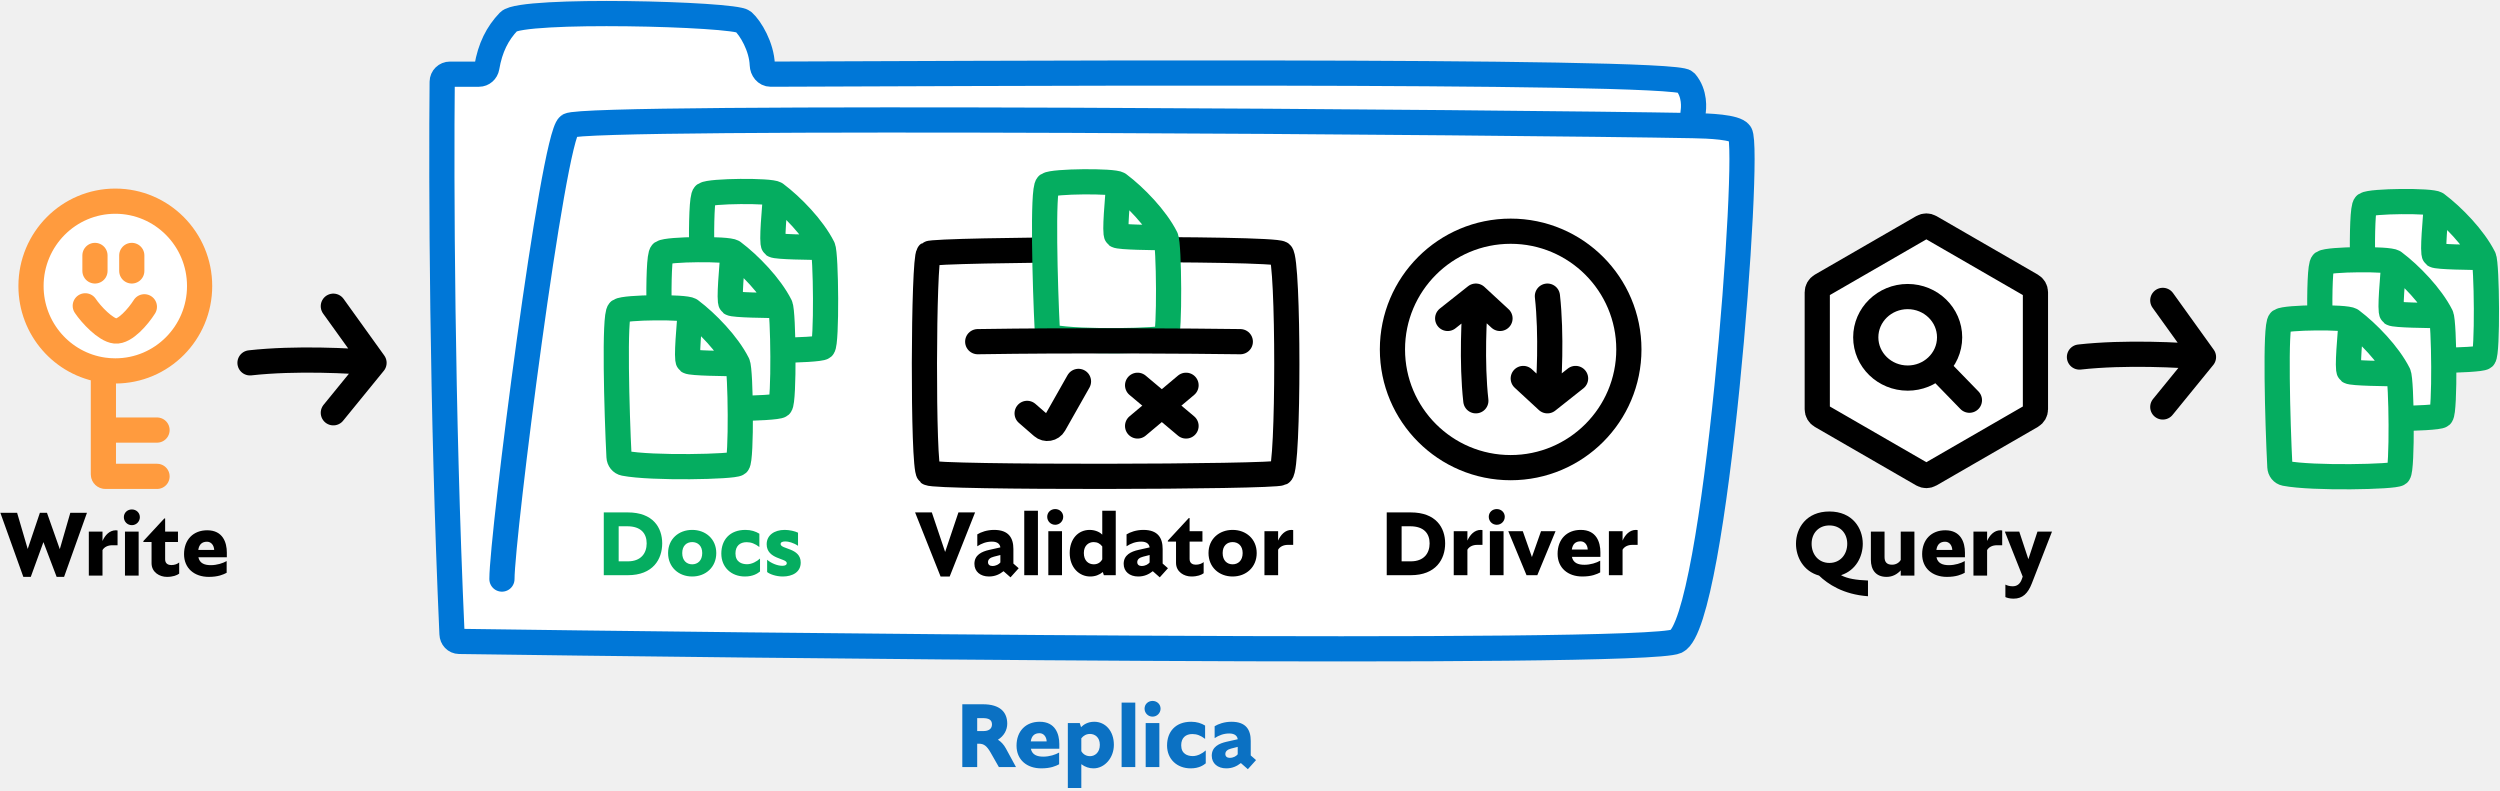
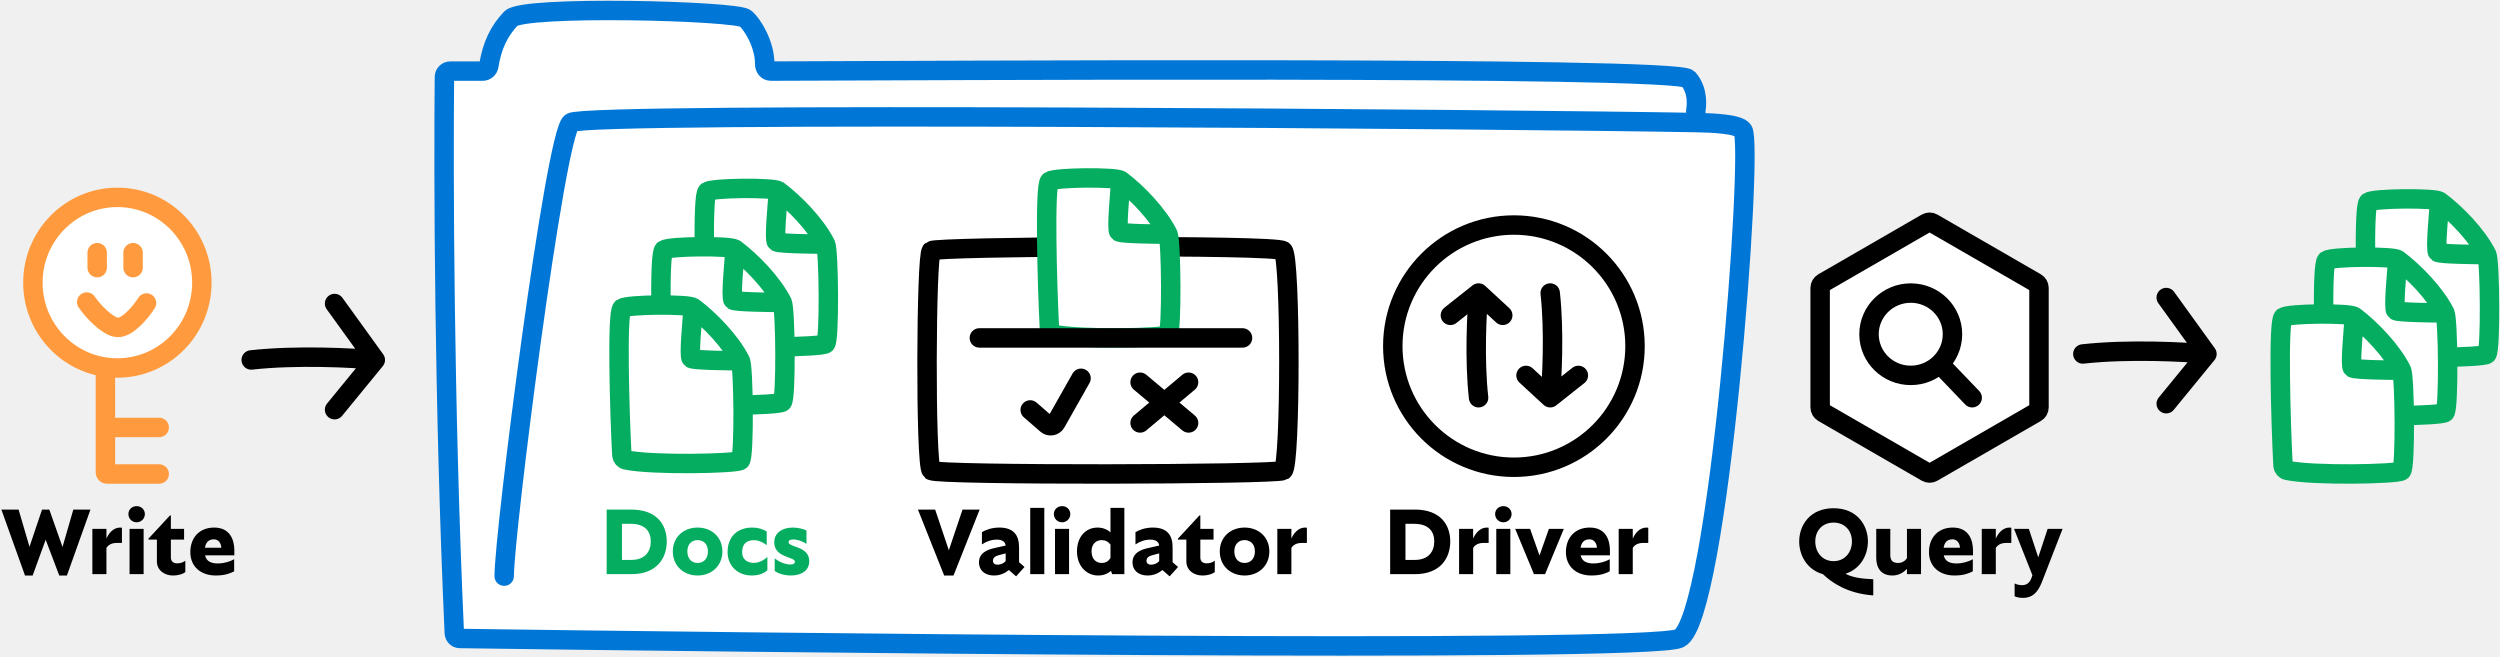
- <svg xmlns="http://www.w3.org/2000/svg" width="1290" height="408" viewBox="0 0 1290 408" fill="none">
-   <path d="M129 187.231C152.502 184.605 181.459 186.137 193 187.231M193 187.231L172 158M193 187.231L172 213" stroke="black" stroke-width="13" stroke-linecap="round" stroke-linejoin="round" />
-   <path d="M1073 184.231C1096.5 181.605 1125.46 183.137 1137 184.231M1137 184.231L1116 155M1137 184.231L1116 210" stroke="black" stroke-width="13" stroke-linecap="round" stroke-linejoin="round" />
-   <path d="M228.171 42.198C227.661 91.687 228.008 211.023 233.231 327.156C233.326 329.27 234.826 330.937 236.941 330.967C362.684 332.753 848.449 338.652 865 330.917C885.335 321.413 903.446 76.972 897.848 68.803C895.576 65.488 881.848 64.981 873.537 64.823V58.949C873.537 58.658 873.569 58.37 873.617 58.083C873.935 56.171 874.86 48.253 869.664 42.259C863.86 35.563 467.867 38.14 397.659 38.27C395.151 38.275 393.432 35.972 393.339 33.466C392.993 24.134 387.333 14.533 383.5 11.125C379 7.125 269 4.303 262.5 11.125C256.652 17.264 252.933 24.579 251.197 34.76C250.856 36.757 249.165 38.275 247.139 38.275H232.167C229.977 38.275 228.194 40.008 228.171 42.198Z" fill="white" />
-   <path d="M259 298.803C259 276.803 285.202 71.021 293.5 64.823C301.08 59.163 785.977 63.162 873.537 64.823M873.537 64.823C881.848 64.981 895.576 65.488 897.848 68.803C903.446 76.972 885.335 321.413 865 330.917C848.449 338.652 362.684 332.753 236.941 330.967C234.826 330.937 233.326 329.27 233.231 327.156C228.008 211.023 227.661 91.687 228.171 42.198C228.194 40.008 229.977 38.275 232.167 38.275H247.139C249.165 38.275 250.856 36.757 251.197 34.76C252.933 24.579 256.652 17.264 262.5 11.125C269 4.303 379 7.125 383.5 11.125C387.333 14.533 392.993 24.134 393.339 33.466C393.432 35.972 395.151 38.275 397.659 38.27C467.867 38.14 863.86 35.563 869.664 42.259C874.86 48.253 873.935 56.171 873.617 58.083C873.569 58.37 873.537 58.658 873.537 58.949V64.823Z" stroke="#0077D7" stroke-width="13" stroke-linecap="round" stroke-linejoin="round" />
-   <path d="M363.417 175.733C362.224 152.57 360.873 102.385 363.56 100.456C366.355 98.45 397.798 98.212 400.258 100.059C408.682 106.385 419.504 117.519 424.59 127.636C426.262 130.963 426.667 177.367 424.59 179.191C422.653 180.892 380.178 181.799 366.147 179.056C364.553 178.745 363.5 177.355 363.417 175.733Z" fill="white" />
-   <path d="M400.258 100.059C397.798 98.212 366.355 98.45 363.56 100.456C360.873 102.385 362.224 152.57 363.417 175.733C363.5 177.355 364.553 178.745 366.147 179.056C380.178 181.799 422.653 180.892 424.59 179.191C426.667 177.367 426.262 130.963 424.59 127.636M400.258 100.059C408.682 106.385 419.504 117.519 424.59 127.636M400.258 100.059C399.723 107.194 397.972 125.494 399.255 126.446C400.539 127.398 418.348 127.636 424.59 127.636" stroke="#05AD60" stroke-width="13" stroke-linecap="round" stroke-linejoin="round" />
-   <path d="M341.417 205.733C340.224 182.57 338.873 132.385 341.56 130.456C344.355 128.45 375.798 128.211 378.258 130.059C386.682 136.385 397.504 147.519 402.59 157.636C404.262 160.963 404.667 207.367 402.59 209.191C400.653 210.892 358.178 211.799 344.147 209.056C342.553 208.745 341.5 207.355 341.417 205.733Z" fill="white" />
-   <path d="M378.258 130.059C375.798 128.211 344.355 128.45 341.56 130.456C338.873 132.385 340.224 182.57 341.417 205.733C341.5 207.355 342.553 208.745 344.147 209.056C358.178 211.799 400.653 210.892 402.59 209.191C404.667 207.367 404.262 160.963 402.59 157.636M378.258 130.059C386.682 136.385 397.504 147.519 402.59 157.636M378.258 130.059C377.723 137.194 375.972 155.494 377.255 156.446C378.539 157.398 396.348 157.636 402.59 157.636" stroke="#05AD60" stroke-width="13" stroke-linecap="round" stroke-linejoin="round" />
-   <path d="M319.417 235.733C318.224 212.57 316.873 162.385 319.56 160.456C322.355 158.45 353.798 158.211 356.258 160.059C364.682 166.385 375.504 177.519 380.59 187.636C382.262 190.963 382.667 237.367 380.59 239.191C378.653 240.892 336.178 241.799 322.147 239.056C320.553 238.745 319.5 237.355 319.417 235.733Z" fill="white" />
-   <path d="M356.258 160.059C353.798 158.211 322.355 158.45 319.56 160.456C316.873 162.385 318.224 212.57 319.417 235.733C319.5 237.355 320.553 238.745 322.147 239.056C336.178 241.799 378.653 240.892 380.59 239.191C382.667 237.367 382.262 190.963 380.59 187.636M356.258 160.059C364.682 166.385 375.504 177.519 380.59 187.636M356.258 160.059C355.723 167.194 353.972 185.494 355.255 186.446C356.539 187.398 374.348 187.636 380.59 187.636" stroke="#05AD60" stroke-width="13" stroke-linecap="round" stroke-linejoin="round" />
-   <path d="M1220.42 180.931C1219.22 157.767 1217.87 107.582 1220.56 105.653C1223.36 103.647 1254.8 103.409 1257.26 105.257C1265.68 111.582 1276.5 122.716 1281.59 132.834C1283.26 136.16 1283.67 182.564 1281.59 184.389C1279.65 186.089 1237.18 186.997 1223.15 184.254C1221.55 183.942 1220.5 182.552 1220.42 180.931Z" fill="white" />
-   <path d="M1257.26 105.257C1254.8 103.409 1223.36 103.647 1220.56 105.653C1217.87 107.582 1219.22 157.767 1220.42 180.931C1220.5 182.552 1221.55 183.942 1223.15 184.254C1237.18 186.997 1279.65 186.089 1281.59 184.389C1283.67 182.564 1283.26 136.16 1281.59 132.834M1257.26 105.257C1265.68 111.582 1276.5 122.716 1281.59 132.834M1257.26 105.257C1256.72 112.391 1254.97 130.691 1256.26 131.643C1257.54 132.596 1275.35 132.834 1281.59 132.834" stroke="#05AD60" stroke-width="13" stroke-linecap="round" stroke-linejoin="round" />
-   <path d="M1198.42 210.931C1197.22 187.767 1195.87 137.582 1198.56 135.653C1201.36 133.647 1232.8 133.409 1235.26 135.257C1243.68 141.582 1254.5 152.716 1259.59 162.834C1261.26 166.16 1261.67 212.564 1259.59 214.389C1257.65 216.089 1215.18 216.997 1201.15 214.254C1199.55 213.942 1198.5 212.552 1198.42 210.931Z" fill="white" />
-   <path d="M1235.26 135.257C1232.8 133.409 1201.36 133.647 1198.56 135.653C1195.87 137.582 1197.22 187.767 1198.42 210.931C1198.5 212.552 1199.55 213.942 1201.15 214.254C1215.18 216.997 1257.65 216.089 1259.59 214.389C1261.67 212.564 1261.26 166.16 1259.59 162.834M1235.26 135.257C1243.68 141.582 1254.5 152.716 1259.59 162.834M1235.26 135.257C1234.72 142.391 1232.97 160.691 1234.26 161.643C1235.54 162.596 1253.35 162.834 1259.59 162.834" stroke="#05AD60" stroke-width="13" stroke-linecap="round" stroke-linejoin="round" />
-   <path d="M1176.42 240.931C1175.22 217.767 1173.87 167.582 1176.56 165.653C1179.36 163.647 1210.8 163.409 1213.26 165.257C1221.68 171.582 1232.5 182.716 1237.59 192.834C1239.26 196.16 1239.67 242.564 1237.59 244.389C1235.65 246.089 1193.18 246.997 1179.15 244.254C1177.55 243.942 1176.5 242.552 1176.42 240.931Z" fill="white" />
-   <path d="M1213.26 165.257C1210.8 163.409 1179.36 163.647 1176.56 165.653C1173.87 167.582 1175.22 217.767 1176.42 240.931C1176.5 242.552 1177.55 243.942 1179.15 244.254C1193.18 246.997 1235.65 246.089 1237.59 244.389C1239.67 242.564 1239.26 196.16 1237.59 192.834M1213.26 165.257C1221.68 171.582 1232.5 182.716 1237.59 192.834M1213.26 165.257C1212.72 172.391 1210.97 190.691 1212.26 191.643C1213.54 192.596 1231.35 192.834 1237.59 192.834" stroke="#05AD60" stroke-width="13" stroke-linecap="round" stroke-linejoin="round" />
-   <path d="M103 147.597C103 171.784 83.524 191.391 59.5 191.391C57.412 191.391 55.358 191.243 53.349 190.957C32.237 187.948 16 169.682 16 147.597C16 123.41 35.476 103.803 59.5 103.803C83.524 103.803 103 123.41 103 147.597Z" fill="white" />
-   <path d="M53.349 190.957C55.358 191.243 57.412 191.391 59.5 191.391C83.524 191.391 103 171.784 103 147.597C103 123.41 83.524 103.803 59.5 103.803C35.476 103.803 16 123.41 16 147.597C16 169.682 32.237 187.948 53.349 190.957ZM53.349 190.957V221.915M81.03 245.803H54.349C53.796 245.803 53.349 245.355 53.349 244.803V221.915M53.349 221.915H81.03" stroke="#FF9B3E" stroke-width="13" stroke-linecap="round" />
-   <path d="M49 131.803V139.803" stroke="#FF9B3E" stroke-width="13" stroke-linecap="round" stroke-linejoin="round" />
-   <path d="M68 131.803V139.803" stroke="#FF9B3E" stroke-width="13" stroke-linecap="round" stroke-linejoin="round" />
-   <path d="M44 157.803C47 162.303 54.5 170.303 59.5 170.803C64.5 171.303 71.333 163.303 74.5 158.303" stroke="#FF9B3E" stroke-width="13" stroke-linecap="round" stroke-linejoin="round" />
-   <path d="M761.538 206.803C759.323 186.973 760.615 162.54 761.538 152.803M761.538 152.803L747 164.311M761.538 152.803L774 164.311" stroke="black" stroke-width="13" stroke-linecap="round" stroke-linejoin="round" />
-   <path d="M798.462 152.803C800.677 172.632 799.385 197.065 798.462 206.803M798.462 206.803L813 195.294M798.462 206.803L786 195.294" stroke="black" stroke-width="13" stroke-linecap="round" stroke-linejoin="round" />
-   <circle cx="779.5" cy="180.303" r="61" stroke="black" stroke-width="13" />
-   <path d="M661.01 130.863C657.024 127.598 482.035 128.687 479.245 130.863C476.454 133.039 476.056 241.493 479.245 244.032C482.434 246.571 657.024 246.208 661.01 244.032C664.997 241.855 664.997 134.127 661.01 130.863Z" stroke="black" stroke-width="13" stroke-linecap="round" stroke-linejoin="round" />
-   <path d="M540.417 170.733C539.224 147.57 537.873 97.385 540.56 95.456C543.355 93.45 574.798 93.212 577.258 95.059C585.682 101.385 596.504 112.519 601.59 122.636C603.262 125.963 603.667 172.367 601.59 174.191C599.653 175.892 557.178 176.799 543.147 174.056C541.553 173.745 540.5 172.355 540.417 170.733Z" fill="white" />
-   <path d="M577.258 95.059C574.798 93.212 543.355 93.45 540.56 95.456C537.873 97.385 539.224 147.57 540.417 170.733C540.5 172.355 541.553 173.745 543.147 174.056C557.178 176.799 599.653 175.892 601.59 174.191C603.667 172.367 603.262 125.963 601.59 122.636M577.258 95.059C585.682 101.385 596.504 112.519 601.59 122.636M577.258 95.059C576.723 102.194 574.972 120.494 576.255 121.446C577.539 122.398 595.348 122.636 601.59 122.636" stroke="#05AD60" stroke-width="13" stroke-linecap="round" stroke-linejoin="round" />
-   <path d="M504.5 176.303C554.5 175.503 615.667 175.969 640 176.303" stroke="black" stroke-width="13" stroke-linecap="round" stroke-linejoin="round" />
-   <path d="M587 198.803L612 219.803" stroke="black" stroke-width="13" stroke-linecap="round" stroke-linejoin="round" />
-   <path d="M612 198.803L587 219.803" stroke="black" stroke-width="13" stroke-linecap="round" stroke-linejoin="round" />
-   <path d="M530 213.303L537.806 220.09C539.715 221.75 542.665 221.244 543.912 219.042L556.5 196.803" stroke="black" stroke-width="13" stroke-linecap="round" stroke-linejoin="round" />
-   <path d="M323.648 271.555C330.752 271.555 333.68 275.299 333.68 280.387C333.68 285.523 330.704 289.651 323.984 289.651H319.232V271.555H323.648ZM311.552 296.803H323.936C336.992 296.803 341.696 288.499 341.696 280.387C341.696 272.275 336.992 264.403 323.936 264.403H311.552V296.803ZM357.166 297.475C364.126 297.475 369.598 292.675 369.598 285.379C369.598 278.131 364.126 273.427 357.166 273.427C350.206 273.427 344.734 278.131 344.734 285.379C344.734 292.675 350.206 297.475 357.166 297.475ZM352.03 285.379C352.03 281.587 354.334 279.715 357.166 279.715C359.998 279.715 362.35 281.587 362.35 285.379C362.35 289.267 359.998 291.187 357.166 291.187C354.334 291.187 352.03 289.267 352.03 285.379ZM384.394 297.475C388.618 297.475 390.922 295.891 392.17 294.883V288.211C390.49 289.747 387.946 291.139 385.498 291.139C382.714 291.139 379.498 289.987 379.498 285.571C379.498 281.731 381.802 279.763 385.258 279.763C387.562 279.763 389.578 280.531 391.834 282.259V275.395C389.866 274.195 387.562 273.427 384.634 273.427C376.57 273.427 372.202 278.563 372.202 285.667C372.202 292.723 377.338 297.475 384.394 297.475ZM403.907 297.475C408.851 297.475 413.171 295.267 413.171 290.275C413.171 282.595 402.803 283.507 402.803 280.723C402.803 279.859 403.571 279.379 405.299 279.379C406.787 279.379 409.475 280.051 411.779 281.635V274.867C410.243 274.099 407.363 273.427 404.915 273.427C399.491 273.427 395.603 276.211 395.603 280.819C395.603 288.643 405.971 287.971 405.971 290.563C405.971 291.523 405.107 291.955 403.667 291.955C401.027 291.955 397.763 290.515 395.843 288.835V295.171C397.091 296.227 400.403 297.475 403.907 297.475Z" fill="#05AD60" />
-   <path d="M503.144 264.403H494.552L487.688 284.803L480.824 264.403H472.184L485.336 297.475H490.04L503.144 264.403ZM521.422 297.907L525.646 293.203L522.91 290.803V283.315C522.91 277.555 520.462 273.427 512.974 273.427C509.278 273.427 506.158 274.579 504.286 275.731V281.875C506.446 280.435 508.942 279.475 511.822 279.475C514.75 279.475 515.998 280.819 516.19 282.451L510.43 283.747C506.59 284.611 502.798 286.339 502.798 290.947C502.798 294.931 505.87 297.475 510.286 297.475C513.406 297.475 515.758 296.371 517.822 294.739L521.422 297.907ZM509.806 290.083C509.806 288.643 510.91 287.731 512.83 287.251L516.19 286.387V290.227C515.422 291.187 513.934 292.051 512.062 292.051C510.766 292.051 509.806 291.379 509.806 290.083ZM528.516 263.539V296.803H535.572V263.539H528.516ZM540.938 274.099V296.803H547.994V274.099H540.938ZM544.49 262.675C542.138 262.675 540.362 264.403 540.362 266.659C540.362 268.915 542.138 270.787 544.49 270.787C546.794 270.787 548.618 268.915 548.618 266.659C548.618 264.403 546.794 262.675 544.49 262.675ZM575.728 263.539H568.768V275.875C567.904 274.915 565.504 273.427 562.288 273.427C556.336 273.427 551.968 278.083 551.968 285.331C551.968 292.963 556.96 297.475 562.528 297.475C565.12 297.475 567.232 296.659 569.056 295.171L569.584 296.803H575.728V263.539ZM564.4 291.187C561.616 291.187 559.264 289.315 559.264 285.331C559.264 281.395 561.856 279.715 564.304 279.715C566.176 279.715 567.664 280.483 568.768 281.971V288.595C567.904 290.227 566.368 291.187 564.4 291.187ZM598.438 297.907L602.662 293.203L599.926 290.803V283.315C599.926 277.555 597.478 273.427 589.99 273.427C586.294 273.427 583.174 274.579 581.302 275.731V281.875C583.462 280.435 585.958 279.475 588.838 279.475C591.766 279.475 593.014 280.819 593.206 282.451L587.446 283.747C583.606 284.611 579.814 286.339 579.814 290.947C579.814 294.931 582.886 297.475 587.302 297.475C590.422 297.475 592.774 296.371 594.838 294.739L598.438 297.907ZM586.822 290.083C586.822 288.643 587.926 287.731 589.846 287.251L593.206 286.387V290.227C592.438 291.187 590.95 292.051 589.078 292.051C587.782 292.051 586.822 291.379 586.822 290.083ZM614.748 297.475C617.868 297.475 619.932 296.659 621.084 295.795V290.035C620.172 290.803 618.78 291.379 617.004 291.379C615.564 291.379 613.836 290.755 613.836 288.451V279.475H620.46V274.099H613.836V267.331H613.404L602.604 278.995V279.475H606.828V290.419C606.828 295.123 611.004 297.475 614.748 297.475ZM636.025 297.475C642.985 297.475 648.457 292.675 648.457 285.379C648.457 278.131 642.985 273.427 636.025 273.427C629.065 273.427 623.593 278.131 623.593 285.379C623.593 292.675 629.065 297.475 636.025 297.475ZM630.889 285.379C630.889 281.587 633.193 279.715 636.025 279.715C638.857 279.715 641.209 281.587 641.209 285.379C641.209 289.267 638.857 291.187 636.025 291.187C633.193 291.187 630.889 289.267 630.889 285.379ZM667.286 273.523C667.142 273.475 666.71 273.427 666.422 273.427C663.11 273.427 660.806 276.019 659.51 278.947V274.099H652.454V296.803H659.51V283.651C660.47 281.971 662.438 281.155 664.502 281.155H667.286V273.523Z" fill="black" />
-   <path d="M727.648 271.555C734.752 271.555 737.68 275.299 737.68 280.387C737.68 285.523 734.704 289.651 727.984 289.651H723.232V271.555H727.648ZM715.552 296.803H727.936C740.992 296.803 745.696 288.499 745.696 280.387C745.696 272.275 740.992 264.403 727.936 264.403H715.552V296.803ZM764.958 273.523C764.814 273.475 764.382 273.427 764.094 273.427C760.782 273.427 758.478 276.019 757.182 278.947V274.099H750.126V296.803H757.182V283.651C758.142 281.971 760.109 281.155 762.174 281.155H764.958V273.523ZM768.782 274.099V296.803H775.838V274.099H768.782ZM772.334 262.675C769.982 262.675 768.206 264.403 768.206 266.659C768.206 268.915 769.982 270.787 772.334 270.787C774.638 270.787 776.462 268.915 776.462 266.659C776.462 264.403 774.638 262.675 772.334 262.675ZM778.276 274.099L787.684 296.803H793.252L802.66 274.099H795.172L790.468 287.443L785.764 274.099H778.276ZM815.574 279.331C817.782 279.331 819.174 281.251 819.27 283.555H811.062C811.494 280.675 813.03 279.331 815.574 279.331ZM816.486 297.475C821.334 297.475 823.974 296.275 825.702 295.363V289.315C823.782 290.419 820.71 291.427 817.542 291.427C814.422 291.427 811.782 290.563 811.11 287.347H825.798V284.947C825.798 279.715 823.734 273.427 815.67 273.427C808.47 273.427 803.718 278.275 803.718 285.763C803.718 293.011 808.998 297.475 816.486 297.475ZM845.02 273.523C844.876 273.475 844.444 273.427 844.156 273.427C840.844 273.427 838.54 276.019 837.244 278.947V274.099H830.188V296.803H837.244V283.651C838.204 281.971 840.172 281.155 842.236 281.155H845.02V273.523Z" fill="black" />
-   <path d="M507.208 370.555C510.088 370.555 511.864 371.371 511.864 373.819C511.864 376.027 510.184 377.227 507.544 377.227H504.232V370.555H507.208ZM505.144 383.755C507.688 383.755 509.176 384.907 511.096 388.219L515.416 395.803H524.248L519.064 386.251C517.96 384.187 516.472 382.651 514.936 381.691C518.056 379.771 519.736 376.651 519.736 373.435C519.736 367.435 515.992 363.403 507.208 363.403H496.552V395.803H504.232V383.755H505.144ZM536.386 378.331C538.594 378.331 539.986 380.251 540.082 382.555H531.874C532.306 379.675 533.842 378.331 536.386 378.331ZM537.298 396.475C542.146 396.475 544.786 395.275 546.514 394.363V388.315C544.594 389.419 541.522 390.427 538.354 390.427C535.234 390.427 532.594 389.563 531.922 386.347H546.61V383.947C546.61 378.715 544.546 372.427 536.482 372.427C529.282 372.427 524.53 377.275 524.53 384.763C524.53 392.011 529.81 396.475 537.298 396.475ZM562.473 390.187C560.505 390.187 558.873 389.227 557.961 387.595V380.971C559.113 379.531 560.553 378.715 562.473 378.715C564.921 378.715 567.513 380.395 567.513 384.331C567.513 388.315 564.921 390.187 562.473 390.187ZM564.249 396.475C569.961 396.475 574.76 391.099 574.76 384.331C574.76 377.083 570.297 372.427 564.633 372.427C561.321 372.427 559.161 373.867 557.817 375.211L557.145 373.099H551.001V406.603H557.961V394.315C559.833 395.755 562.041 396.475 564.249 396.475ZM578.751 362.539V395.803H585.807V362.539H578.751ZM591.172 373.099V395.803H598.228V373.099H591.172ZM594.724 361.675C592.372 361.675 590.596 363.403 590.596 365.659C590.596 367.915 592.372 369.787 594.724 369.787C597.028 369.787 598.852 367.915 598.852 365.659C598.852 363.403 597.028 361.675 594.724 361.675ZM614.394 396.475C618.618 396.475 620.922 394.891 622.17 393.883V387.211C620.49 388.747 617.946 390.139 615.498 390.139C612.714 390.139 609.498 388.987 609.498 384.571C609.498 380.731 611.802 378.763 615.258 378.763C617.562 378.763 619.578 379.531 621.834 381.259V374.395C619.866 373.195 617.562 372.427 614.634 372.427C606.57 372.427 602.202 377.563 602.202 384.667C602.202 391.723 607.338 396.475 614.394 396.475ZM643.891 396.907L648.115 392.203L645.379 389.803V382.315C645.379 376.555 642.931 372.427 635.443 372.427C631.747 372.427 628.627 373.579 626.755 374.731V380.875C628.915 379.435 631.411 378.475 634.291 378.475C637.219 378.475 638.467 379.819 638.659 381.451L632.899 382.747C629.059 383.611 625.267 385.339 625.267 389.947C625.267 393.931 628.339 396.475 632.755 396.475C635.875 396.475 638.227 395.371 640.291 393.739L643.891 396.907ZM632.275 389.083C632.275 387.643 633.379 386.731 635.299 386.251L638.659 385.387V389.227C637.891 390.187 636.403 391.051 634.531 391.051C633.235 391.051 632.275 390.379 632.275 389.083Z" fill="#0B71C3" />
-   <path d="M992 117.155C993.238 116.44 994.762 116.44 996 117.155L1048.29 147.345C1049.53 148.06 1050.29 149.38 1050.29 150.809V211.191C1050.29 212.62 1049.53 213.94 1048.29 214.655L996 244.845C994.762 245.56 993.238 245.56 992 244.845L939.708 214.655C938.471 213.94 937.708 212.62 937.708 211.191V150.809C937.708 149.38 938.471 148.06 939.708 147.345L992 117.155Z" fill="white" stroke="black" stroke-width="13" stroke-linejoin="round" />
-   <path d="M1006 174.057C1006 179.999 1003.47 185.366 999.39 189.191C995.499 192.843 990.203 195.089 984.367 195.089C972.42 195.089 962.734 185.673 962.734 174.057C962.734 162.442 972.42 153.025 984.367 153.025C996.315 153.025 1006 162.442 1006 174.057Z" fill="white" />
-   <path d="M999.39 189.191C1003.47 185.366 1006 179.999 1006 174.057C1006 162.442 996.315 153.025 984.367 153.025C972.42 153.025 962.734 162.442 962.734 174.057C962.734 185.673 972.42 195.089 984.367 195.089C990.203 195.089 995.499 192.843 999.39 189.191ZM999.39 189.191L1016.22 206.506" stroke="black" stroke-width="13" stroke-linecap="round" />
-   <path d="M44.872 264.6H36.28L30.856 283.368L24.232 264.6H20.584L14.296 283.272L8.824 264.6H0.184L12.04 297.672H15.88L22.408 279.72L29.224 297.672H33.064L44.872 264.6ZM60.661 273.72C60.517 273.672 60.085 273.624 59.797 273.624C56.485 273.624 54.181 276.216 52.885 279.144V274.296H45.829V297H52.885V283.848C53.845 282.168 55.813 281.352 57.877 281.352H60.661V273.72ZM64.485 274.296V297H71.541V274.296H64.485ZM68.037 262.872C65.685 262.872 63.909 264.6 63.909 266.856C63.909 269.112 65.685 270.984 68.037 270.984C70.341 270.984 72.165 269.112 72.165 266.856C72.165 264.6 70.341 262.872 68.037 262.872ZM86.123 297.672C89.243 297.672 91.307 296.856 92.459 295.992V290.232C91.547 291 90.155 291.576 88.379 291.576C86.939 291.576 85.211 290.952 85.211 288.648V279.672H91.835V274.296H85.211V267.528H84.779L73.979 279.192V279.672H78.203V290.616C78.203 295.32 82.379 297.672 86.123 297.672ZM106.824 279.528C109.032 279.528 110.424 281.448 110.52 283.752H102.312C102.744 280.872 104.28 279.528 106.824 279.528ZM107.736 297.672C112.584 297.672 115.224 296.472 116.952 295.56V289.512C115.032 290.616 111.96 291.624 108.792 291.624C105.672 291.624 103.032 290.76 102.36 287.544H117.048V285.144C117.048 279.912 114.984 273.624 106.92 273.624C99.72 273.624 94.968 278.472 94.968 285.96C94.968 293.208 100.248 297.672 107.736 297.672Z" fill="black" />
-   <path d="M943.96 290.472C938.392 290.472 934.792 286.104 934.792 280.584C934.792 275.16 938.392 271.128 943.96 271.128C949.576 271.128 953.176 275.16 953.176 280.584C953.176 286.104 949.576 290.472 943.96 290.472ZM963.88 307.656V299.544C957.736 299.304 953.32 298.584 950.056 296.856V296.76C957.688 294.264 961.192 287.16 961.192 280.584C961.192 272.472 955.816 263.928 943.96 263.928C932.104 263.928 926.728 272.472 926.728 280.584C926.728 287.352 930.472 294.744 938.632 297C943.096 301.32 951.064 306.744 963.88 307.656ZM987.834 297V274.296H980.778V288.936C979.818 290.568 978.09 291.384 976.314 291.384C973.674 291.384 972.426 290.088 972.426 287.448V274.296H965.37V288.84C965.37 294.024 967.914 297.672 973.482 297.672C976.602 297.672 979.002 296.232 980.778 294.312V297H987.834ZM1003.68 279.528C1005.89 279.528 1007.28 281.448 1007.38 283.752H999.171C999.603 280.872 1001.14 279.528 1003.68 279.528ZM1004.6 297.672C1009.44 297.672 1012.08 296.472 1013.81 295.56V289.512C1011.89 290.616 1008.82 291.624 1005.65 291.624C1002.53 291.624 999.891 290.76 999.219 287.544H1013.91V285.144C1013.91 279.912 1011.84 273.624 1003.78 273.624C996.579 273.624 991.827 278.472 991.827 285.96C991.827 293.208 997.107 297.672 1004.6 297.672ZM1033.13 273.72C1032.99 273.672 1032.55 273.624 1032.27 273.624C1028.95 273.624 1026.65 276.216 1025.35 279.144V274.296H1018.3V297H1025.35V283.848C1026.31 282.168 1028.28 281.352 1030.35 281.352H1033.13V273.72ZM1051.34 274.296L1046.64 288.552L1041.93 274.296H1034.49L1043.71 297.528L1043.37 298.536C1042.41 301.512 1040.64 302.52 1038.53 302.52C1037.13 302.52 1035.79 302.184 1034.78 301.656V308.088C1035.55 308.472 1036.99 308.904 1039.01 308.904C1043.66 308.904 1046.4 306.216 1048.41 301.08L1058.83 274.296H1051.34Z" fill="black" />
+ <svg xmlns="http://www.w3.org/2000/svg" height="92" viewBox="0 0 1672 439" fill="none">
+   <path d="M168 240.734C198.479 237.345 236.033 239.322 251 240.734M251 240.734L223.766 203M251 240.734L223.766 274" stroke="black" stroke-width="13" stroke-linecap="round" stroke-linejoin="round" />
+   <path d="M1393 236.734C1423.48 233.345 1461.03 235.322 1476 236.734M1476 236.734L1448.77 199M1476 236.734L1448.77 270" stroke="black" stroke-width="13" stroke-linecap="round" stroke-linejoin="round" />
+   <path d="M297.235 51.435C296.553 115.008 296.97 271.337 303.834 423.202C303.929 425.315 305.406 426.982 307.521 427.012C468.873 429.309 1101.56 437.012 1123.07 426.962C1149.44 414.64 1172.92 97.719 1165.66 87.128C1162.72 82.831 1144.92 82.173 1134.14 81.969V74.223C1134.14 73.932 1134.17 73.65 1134.22 73.364C1134.61 71.145 1135.98 60.634 1129.12 52.714C1121.55 43.983 602.146 47.412 515.489 47.545C512.98 47.549 511.411 45.254 511.434 42.745C511.549 30.21 503.822 16.941 498.654 12.349C492.818 7.163 350.169 3.503 341.74 12.349C333.959 20.514 329.084 30.286 326.911 44.029C326.595 46.03 324.899 47.549 322.874 47.549H301.231C299.041 47.549 297.258 49.245 297.235 51.435Z" fill="white" />
+   <path d="M337.201 385.326C337.201 356.802 371.18 90.003 381.941 81.969C391.771 74.629 1020.59 79.815 1134.14 81.969M1134.14 81.969C1144.92 82.173 1162.72 82.831 1165.66 87.128C1172.92 97.719 1149.44 414.64 1123.07 426.962C1101.56 437.012 468.873 429.309 307.521 427.012C305.406 426.982 303.929 425.315 303.834 423.202C296.97 271.337 296.553 115.008 297.235 51.435C297.258 49.245 299.041 47.549 301.231 47.549H322.874C324.899 47.549 326.595 46.03 326.911 44.029C329.084 30.286 333.959 20.514 341.74 12.349C350.169 3.503 492.818 7.163 498.654 12.349C503.822 16.941 511.549 30.21 511.434 42.745C511.411 45.254 512.98 47.549 515.489 47.545C602.146 47.412 1121.55 43.983 1129.12 52.714C1135.98 60.634 1134.61 71.145 1134.22 73.364C1134.17 73.65 1134.14 73.932 1134.14 74.223V81.969Z" stroke="#0077D7" stroke-width="13" stroke-linecap="round" stroke-linejoin="round" />
+   <path d="M472.877 226.212C471.321 196.625 469.509 130.652 473.023 128.137C476.648 125.544 517.425 125.236 520.616 127.624C531.54 135.802 545.575 150.194 552.171 163.273C554.34 167.573 554.866 227.559 552.171 229.917C549.622 232.148 492.93 233.323 475.593 229.582C474.005 229.239 472.963 227.834 472.877 226.212Z" fill="white" />
+   <path d="M520.616 127.624C517.425 125.236 476.648 125.544 473.023 128.137C469.509 130.652 471.321 196.625 472.877 226.212C472.963 227.834 474.005 229.239 475.593 229.582C492.93 233.323 549.622 232.148 552.171 229.917C554.866 227.559 554.34 167.573 552.171 163.273M520.616 127.624C531.54 135.802 545.575 150.194 552.171 163.273M520.616 127.624C519.923 136.847 517.651 160.503 519.316 161.734C520.98 162.965 544.077 163.273 552.171 163.273" stroke="#05AD60" stroke-width="13" stroke-linecap="round" stroke-linejoin="round" />
+   <path d="M443.877 265.212C442.321 235.625 440.509 169.652 444.023 167.137C447.648 164.544 488.425 164.236 491.616 166.624C502.54 174.802 516.575 189.194 523.171 202.273C525.34 206.573 525.866 266.559 523.171 268.917C520.622 271.148 463.93 272.323 446.593 268.582C445.005 268.239 443.963 266.834 443.877 265.212Z" fill="white" />
+   <path d="M491.616 166.624C488.425 164.236 447.648 164.544 444.023 167.137C440.509 169.652 442.321 235.625 443.877 265.212C443.963 266.834 445.005 268.239 446.593 268.582C463.93 272.323 520.622 271.148 523.171 268.917C525.866 266.559 525.34 206.573 523.171 202.273M491.616 166.624C502.54 174.802 516.575 189.194 523.171 202.273M491.616 166.624C490.923 175.847 488.651 199.503 490.316 200.734C491.98 201.965 515.077 202.273 523.171 202.273" stroke="#05AD60" stroke-width="13" stroke-linecap="round" stroke-linejoin="round" />
+   <path d="M415.877 304.212C414.321 274.625 412.509 208.652 416.023 206.137C419.648 203.544 460.425 203.236 463.616 205.624C474.54 213.802 488.575 228.194 495.171 241.273C497.34 245.573 497.866 305.559 495.171 307.917C492.622 310.148 435.93 311.323 418.593 307.582C417.005 307.239 415.963 305.834 415.877 304.212Z" fill="white" />
+   <path d="M463.616 205.624C460.425 203.236 419.648 203.544 416.023 206.137C412.509 208.652 414.321 274.625 415.877 304.212C415.963 305.834 417.005 307.239 418.593 307.582C435.93 311.323 492.622 310.148 495.171 307.917C497.866 305.559 497.34 245.573 495.171 241.273M463.616 205.624C474.54 213.802 488.575 228.194 495.171 241.273M463.616 205.624C462.923 214.847 460.651 238.503 462.316 239.734C463.98 240.965 487.077 241.273 495.171 241.273" stroke="#05AD60" stroke-width="13" stroke-linecap="round" stroke-linejoin="round" />
+   <path d="M1583.88 233.212C1582.32 203.625 1580.51 137.652 1584.02 135.137C1587.65 132.544 1628.43 132.236 1631.62 134.624C1642.54 142.802 1656.58 157.194 1663.17 170.273C1665.34 174.573 1665.87 234.559 1663.17 236.917C1660.62 239.148 1603.93 240.323 1586.59 236.582C1585 236.239 1583.96 234.834 1583.88 233.212Z" fill="white" />
+   <path d="M1631.62 134.624C1628.43 132.236 1587.65 132.544 1584.02 135.137C1580.51 137.652 1582.32 203.625 1583.88 233.212C1583.96 234.834 1585 236.239 1586.59 236.582C1603.93 240.323 1660.62 239.148 1663.17 236.917C1665.87 234.559 1665.34 174.573 1663.17 170.273M1631.62 134.624C1642.54 142.802 1656.58 157.194 1663.17 170.273M1631.62 134.624C1630.92 143.847 1628.65 167.503 1630.32 168.734C1631.98 169.965 1655.08 170.273 1663.17 170.273" stroke="#05AD60" stroke-width="13" stroke-linecap="round" stroke-linejoin="round" />
+   <path d="M1555.88 272.212C1554.32 242.625 1552.51 176.652 1556.02 174.137C1559.65 171.544 1600.43 171.236 1603.62 173.624C1614.54 181.802 1628.58 196.194 1635.17 209.273C1637.34 213.573 1637.87 273.559 1635.17 275.917C1632.62 278.148 1575.93 279.323 1558.59 275.582C1557 275.239 1555.96 273.834 1555.88 272.212Z" fill="white" />
+   <path d="M1603.62 173.624C1600.43 171.236 1559.65 171.544 1556.02 174.137C1552.51 176.652 1554.32 242.625 1555.88 272.212C1555.96 273.834 1557 275.239 1558.59 275.582C1575.93 279.323 1632.62 278.148 1635.17 275.917C1637.87 273.559 1637.34 213.573 1635.17 209.273M1603.62 173.624C1614.54 181.802 1628.58 196.194 1635.17 209.273M1603.62 173.624C1602.92 182.847 1600.65 206.503 1602.32 207.734C1603.98 208.965 1627.08 209.273 1635.17 209.273" stroke="#05AD60" stroke-width="13" stroke-linecap="round" stroke-linejoin="round" />
+   <path d="M1526.88 311.191C1525.32 281.341 1523.51 214.697 1527.02 212.158C1530.65 209.54 1571.43 209.229 1574.62 211.64C1585.54 219.894 1599.58 234.422 1606.17 247.624C1608.34 251.965 1608.87 312.517 1606.17 314.898C1603.62 317.15 1546.91 318.336 1529.58 314.557C1528 314.212 1526.96 312.81 1526.88 311.191Z" fill="white" />
+   <path d="M1574.62 211.64C1571.43 209.229 1530.65 209.54 1527.02 212.158C1523.51 214.697 1525.32 281.341 1526.88 311.191C1526.96 312.81 1528 314.212 1529.58 314.557C1546.91 318.336 1603.62 317.15 1606.17 314.898C1608.87 312.517 1608.34 251.965 1606.17 247.624M1574.62 211.64C1585.54 219.894 1599.58 234.422 1606.17 247.624M1574.62 211.64C1573.92 220.949 1571.65 244.829 1573.32 246.071C1574.98 247.314 1598.08 247.624 1606.17 247.624" stroke="#05AD60" stroke-width="13" stroke-linecap="round" stroke-linejoin="round" />
+   <path d="M135 189.056C135 220.567 109.704 246.112 78.5 246.112C75.788 246.112 73.12 245.919 70.51 245.546C43.09 241.626 22 217.828 22 189.056C22 157.545 47.296 132 78.5 132C109.704 132 135 157.545 135 189.056Z" fill="white" />
+   <path d="M70.51 245.546C73.12 245.919 75.788 246.112 78.5 246.112C109.704 246.112 135 220.567 135 189.056C135 157.545 109.704 132 78.5 132C47.296 132 22 157.545 22 189.056C22 217.828 43.09 241.626 70.51 245.546ZM70.51 245.546V285.879M106.465 317H71.51C70.958 317 70.51 316.552 70.51 316V285.879M70.51 285.879H106.465" stroke="#FF9B3E" stroke-width="13" stroke-linecap="round" />
+   <path d="M65 169V179" stroke="#FF9B3E" stroke-width="13" stroke-linecap="round" stroke-linejoin="round" />
+   <path d="M89 169V179" stroke="#FF9B3E" stroke-width="13" stroke-linecap="round" stroke-linejoin="round" />
+   <path d="M58 202C61.934 207.875 71.77 218.318 78.328 218.971C84.885 219.624 93.847 209.18 98 202.653" stroke="#FF9B3E" stroke-width="13" stroke-linecap="round" stroke-linejoin="round" />
+   <circle cx="1012.5" cy="231.5" r="81" stroke="black" stroke-width="13" />
+   <path d="M988.877 266.005C986.003 240.286 987.679 208.595 988.877 195.965M988.877 195.965L970.02 210.892M988.877 195.965L1005.04 210.892" stroke="black" stroke-width="13" stroke-linecap="round" stroke-linejoin="round" />
+   <path d="M1036.77 195.965C1039.64 221.685 1037.96 253.375 1036.77 266.005M1036.77 266.005L1055.62 251.079M1036.77 266.005L1020.6 251.079" stroke="black" stroke-width="13" stroke-linecap="round" stroke-linejoin="round" />
+   <path d="M858.131 167.677C852.973 163.436 626.516 164.849 622.905 167.677C619.294 170.504 618.778 311.401 622.905 314.699C627.032 317.998 852.973 317.527 858.131 314.699C863.29 311.872 863.29 171.918 858.131 167.677Z" stroke="black" stroke-width="13" stroke-linecap="round" stroke-linejoin="round" />
+   <path d="M701.879 220.191C700.322 190.341 698.507 123.697 702.023 121.158C705.648 118.54 746.425 118.229 749.616 120.64C760.54 128.894 774.575 143.422 781.171 156.624C783.34 160.965 783.866 221.517 781.171 223.898C778.622 226.15 721.911 227.336 704.584 223.557C703 223.212 701.963 221.81 701.879 220.191Z" fill="white" />
+   <path d="M749.616 120.64C746.425 118.229 705.648 118.54 702.023 121.158C698.507 123.697 700.322 190.341 701.879 220.191C701.963 221.81 703 223.212 704.584 223.557C721.911 227.336 778.622 226.15 781.171 223.898C783.866 221.517 783.34 160.965 781.171 156.624M749.616 120.64C760.54 128.894 774.575 143.422 781.171 156.624M749.616 120.64C748.923 129.949 746.651 153.829 748.316 155.071C749.98 156.314 773.077 156.624 781.171 156.624" stroke="#05AD60" stroke-width="13" stroke-linecap="round" stroke-linejoin="round" />
+   <path d="M655 226C719.945 226 799.394 226 831 226" stroke="black" stroke-width="13" stroke-linecap="round" stroke-linejoin="round" />
+   <path d="M762.493 255.629L794.919 282.867" stroke="black" stroke-width="13" stroke-linecap="round" stroke-linejoin="round" />
+   <path d="M794.919 255.629L762.493 282.867" stroke="black" stroke-width="13" stroke-linecap="round" stroke-linejoin="round" />
+   <path d="M689 274.17L700.061 283.788C701.969 285.447 704.92 284.941 706.166 282.74L723 253" stroke="black" stroke-width="13" stroke-linecap="round" stroke-linejoin="round" />
+   <path d="M421.864 350.336C431.336 350.336 435.24 355.328 435.24 362.112C435.24 368.96 431.272 374.464 422.312 374.464H415.976V350.336H421.864ZM405.736 384H422.248C439.656 384 445.928 372.928 445.928 362.112C445.928 351.296 439.656 340.8 422.248 340.8H405.736V384ZM466.554 384.896C475.834 384.896 483.13 378.496 483.13 368.768C483.13 359.104 475.834 352.832 466.554 352.832C457.274 352.832 449.978 359.104 449.978 368.768C449.978 378.496 457.274 384.896 466.554 384.896ZM459.706 368.768C459.706 363.712 462.778 361.216 466.554 361.216C470.33 361.216 473.466 363.712 473.466 368.768C473.466 373.952 470.33 376.512 466.554 376.512C462.778 376.512 459.706 373.952 459.706 368.768ZM502.859 384.896C508.491 384.896 511.563 382.784 513.227 381.44V372.544C510.987 374.592 507.595 376.448 504.331 376.448C500.619 376.448 496.331 374.912 496.331 369.024C496.331 363.904 499.403 361.28 504.011 361.28C507.083 361.28 509.771 362.304 512.779 364.608V355.456C510.155 353.856 507.083 352.832 503.179 352.832C492.427 352.832 486.603 359.68 486.603 369.152C486.603 378.56 493.451 384.896 502.859 384.896ZM528.876 384.896C535.468 384.896 541.228 381.952 541.228 375.296C541.228 365.056 527.404 366.272 527.404 362.56C527.404 361.408 528.428 360.768 530.732 360.768C532.716 360.768 536.3 361.664 539.372 363.776V354.752C537.324 353.728 533.484 352.832 530.22 352.832C522.988 352.832 517.804 356.544 517.804 362.688C517.804 373.12 531.628 372.224 531.628 375.68C531.628 376.96 530.476 377.536 528.556 377.536C525.036 377.536 520.684 375.616 518.124 373.376V381.824C519.788 383.232 524.204 384.896 528.876 384.896Z" fill="#05AD60" />
+   <path d="M655.192 340.8H643.736L634.584 368L625.432 340.8H613.912L631.448 384.896H637.72L655.192 340.8ZM679.563 385.472L685.195 379.2L681.547 376V366.016C681.547 358.336 678.283 352.832 668.299 352.832C663.371 352.832 659.211 354.368 656.715 355.904V364.096C659.595 362.176 662.923 360.896 666.763 360.896C670.667 360.896 672.331 362.688 672.587 364.864L664.907 366.592C659.787 367.744 654.731 370.048 654.731 376.192C654.731 381.504 658.827 384.896 664.715 384.896C668.875 384.896 672.011 383.424 674.763 381.248L679.563 385.472ZM664.075 375.04C664.075 373.12 665.547 371.904 668.107 371.264L672.587 370.112V375.232C671.563 376.512 669.579 377.664 667.083 377.664C665.355 377.664 664.075 376.768 664.075 375.04ZM689.022 339.648V384H698.43V339.648H689.022ZM705.584 353.728V384H714.992V353.728H705.584ZM710.32 338.496C707.184 338.496 704.816 340.8 704.816 343.808C704.816 346.816 707.184 349.312 710.32 349.312C713.392 349.312 715.824 346.816 715.824 343.808C715.824 340.8 713.392 338.496 710.32 338.496ZM751.971 339.648H742.691V356.096C741.539 354.816 738.339 352.832 734.051 352.832C726.115 352.832 720.291 359.04 720.291 368.704C720.291 378.88 726.947 384.896 734.371 384.896C737.827 384.896 740.643 383.808 743.075 381.824L743.779 384H751.971V339.648ZM736.867 376.512C733.155 376.512 730.019 374.016 730.019 368.704C730.019 363.456 733.475 361.216 736.739 361.216C739.235 361.216 741.219 362.24 742.691 364.224V373.056C741.539 375.232 739.491 376.512 736.867 376.512ZM782.251 385.472L787.882 379.2L784.235 376V366.016C784.235 358.336 780.971 352.832 770.987 352.832C766.059 352.832 761.899 354.368 759.403 355.904V364.096C762.283 362.176 765.611 360.896 769.451 360.896C773.355 360.896 775.019 362.688 775.275 364.864L767.595 366.592C762.475 367.744 757.419 370.048 757.419 376.192C757.419 381.504 761.515 384.896 767.403 384.896C771.562 384.896 774.699 383.424 777.451 381.248L782.251 385.472ZM766.763 375.04C766.763 373.12 768.235 371.904 770.795 371.264L775.275 370.112V375.232C774.251 376.512 772.267 377.664 769.771 377.664C768.043 377.664 766.763 376.768 766.763 375.04ZM803.997 384.896C808.157 384.896 810.909 383.808 812.445 382.656V374.976C811.229 376 809.373 376.768 807.005 376.768C805.085 376.768 802.781 375.936 802.781 372.864V360.896H811.613V353.728H802.781V344.704H802.205L787.805 360.256V360.896H793.437V375.488C793.437 381.76 799.005 384.896 803.997 384.896ZM832.367 384.896C841.647 384.896 848.943 378.496 848.943 368.768C848.943 359.104 841.647 352.832 832.367 352.832C823.087 352.832 815.791 359.104 815.791 368.768C815.791 378.496 823.087 384.896 832.367 384.896ZM825.519 368.768C825.519 363.712 828.591 361.216 832.367 361.216C836.143 361.216 839.279 363.712 839.279 368.768C839.279 373.952 836.143 376.512 832.367 376.512C828.591 376.512 825.519 373.952 825.519 368.768ZM874.048 352.96C873.856 352.896 873.28 352.832 872.896 352.832C868.48 352.832 865.408 356.288 863.68 360.192V353.728H854.272V384H863.68V366.464C864.96 364.224 867.583 363.136 870.336 363.136H874.048V352.96Z" fill="black" />
+   <path d="M945.864 350.336C955.336 350.336 959.24 355.328 959.24 362.112C959.24 368.96 955.272 374.464 946.312 374.464H939.976V350.336H945.864ZM929.736 384H946.248C963.656 384 969.928 372.928 969.928 362.112C969.928 351.296 963.656 340.8 946.248 340.8H929.736V384ZM995.61 352.96C995.418 352.896 994.842 352.832 994.458 352.832C990.042 352.832 986.97 356.288 985.242 360.192V353.728H975.834V384H985.242V366.464C986.522 364.224 989.146 363.136 991.898 363.136H995.61V352.96ZM1000.71 353.728V384H1010.12V353.728H1000.71ZM1005.45 338.496C1002.31 338.496 999.941 340.8 999.941 343.808C999.941 346.816 1002.31 349.312 1005.45 349.312C1008.52 349.312 1010.95 346.816 1010.95 343.808C1010.95 340.8 1008.52 338.496 1005.45 338.496ZM1013.37 353.728L1025.91 384H1033.34L1045.88 353.728H1035.9L1029.62 371.52L1023.35 353.728H1013.37ZM1063.1 360.704C1066.04 360.704 1067.9 363.264 1068.03 366.336H1057.08C1057.66 362.496 1059.71 360.704 1063.1 360.704ZM1064.31 384.896C1070.78 384.896 1074.3 383.296 1076.6 382.08V374.016C1074.04 375.488 1069.95 376.832 1065.72 376.832C1061.56 376.832 1058.04 375.68 1057.15 371.392H1076.73V368.192C1076.73 361.216 1073.98 352.832 1063.23 352.832C1053.63 352.832 1047.29 359.296 1047.29 369.28C1047.29 378.944 1054.33 384.896 1064.31 384.896ZM1102.36 352.96C1102.17 352.896 1101.59 352.832 1101.21 352.832C1096.79 352.832 1093.72 356.288 1091.99 360.192V353.728H1082.58V384H1091.99V366.464C1093.27 364.224 1095.9 363.136 1098.65 363.136H1102.36V352.96Z" fill="black" />
+   <path d="M1288.5 149.155C1289.74 148.44 1291.26 148.44 1292.5 149.155L1361.68 189.095C1362.92 189.81 1363.68 191.13 1363.68 192.559V272.441C1363.68 273.87 1362.92 275.19 1361.68 275.905L1292.5 315.845C1291.26 316.56 1289.74 316.56 1288.5 315.845L1219.32 275.905C1218.08 275.19 1217.32 273.87 1217.32 272.441V192.559C1217.32 191.13 1218.08 189.81 1219.32 189.095L1288.5 149.155Z" fill="white" stroke="black" stroke-width="13" stroke-linejoin="round" />
+   <path d="M1305.82 223.528C1305.82 231.306 1302.55 238.33 1297.29 243.336C1292.27 248.116 1285.44 251.056 1277.91 251.056C1262.5 251.056 1250 238.731 1250 223.528C1250 208.325 1262.5 196 1277.91 196C1293.32 196 1305.82 208.325 1305.82 223.528Z" fill="white" />
+   <path d="M1297.29 243.336C1302.55 238.33 1305.82 231.306 1305.82 223.528C1305.82 208.325 1293.32 196 1277.91 196C1262.5 196 1250 208.325 1250 223.528C1250 238.731 1262.5 251.056 1277.91 251.056C1285.44 251.056 1292.27 248.116 1297.29 243.336ZM1297.29 243.336L1319 266" stroke="black" stroke-width="13" stroke-linecap="round" />
+   <path d="M60.496 340.8H49.04L41.808 365.824L32.976 340.8H28.112L19.728 365.696L12.432 340.8H0.912L16.72 384.896H21.84L30.544 360.96L39.632 384.896H44.752L60.496 340.8ZM81.547 352.96C81.356 352.896 80.779 352.832 80.395 352.832C75.98 352.832 72.907 356.288 71.18 360.192V353.728H61.772V384H71.18V366.464C72.46 364.224 75.084 363.136 77.835 363.136H81.547V352.96ZM86.647 353.728V384H96.055V353.728H86.647ZM91.382 338.496C88.246 338.496 85.879 340.8 85.879 343.808C85.879 346.816 88.246 349.312 91.382 349.312C94.454 349.312 96.886 346.816 96.886 343.808C96.886 340.8 94.454 338.496 91.382 338.496ZM115.497 384.896C119.657 384.896 122.409 383.808 123.945 382.656V374.976C122.729 376 120.873 376.768 118.505 376.768C116.585 376.768 114.281 375.936 114.281 372.864V360.896H123.113V353.728H114.281V344.704H113.705L99.305 360.256V360.896H104.937V375.488C104.937 381.76 110.505 384.896 115.497 384.896ZM143.099 360.704C146.043 360.704 147.899 363.264 148.027 366.336H137.083C137.659 362.496 139.707 360.704 143.099 360.704ZM144.315 384.896C150.779 384.896 154.299 383.296 156.603 382.08V374.016C154.043 375.488 149.947 376.832 145.723 376.832C141.562 376.832 138.043 375.68 137.147 371.392H156.731V368.192C156.731 361.216 153.979 352.832 143.227 352.832C133.627 352.832 127.291 359.296 127.291 369.28C127.291 378.944 134.331 384.896 144.315 384.896Z" fill="black" />
+   <path d="M1226.28 375.296C1218.86 375.296 1214.06 369.472 1214.06 362.112C1214.06 354.88 1218.86 349.504 1226.28 349.504C1233.77 349.504 1238.57 354.88 1238.57 362.112C1238.57 369.472 1233.77 375.296 1226.28 375.296ZM1252.84 398.208V387.392C1244.65 387.072 1238.76 386.112 1234.41 383.808V383.68C1244.58 380.352 1249.26 370.88 1249.26 362.112C1249.26 351.296 1242.09 339.904 1226.28 339.904C1210.47 339.904 1203.3 351.296 1203.3 362.112C1203.3 371.136 1208.3 380.992 1219.18 384C1225.13 389.76 1235.75 396.992 1252.84 398.208ZM1284.78 384V353.728H1275.37V373.248C1274.09 375.424 1271.79 376.512 1269.42 376.512C1265.9 376.512 1264.23 374.784 1264.23 371.264V353.728H1254.83V373.12C1254.83 380.032 1258.22 384.896 1265.64 384.896C1269.8 384.896 1273 382.976 1275.37 380.416V384H1284.78ZM1305.91 360.704C1308.86 360.704 1310.71 363.264 1310.84 366.336H1299.9C1300.47 362.496 1302.52 360.704 1305.91 360.704ZM1307.13 384.896C1313.59 384.896 1317.11 383.296 1319.42 382.08V374.016C1316.86 375.488 1312.76 376.832 1308.54 376.832C1304.38 376.832 1300.86 375.68 1299.96 371.392H1319.54V368.192C1319.54 361.216 1316.79 352.832 1306.04 352.832C1296.44 352.832 1290.1 359.296 1290.1 369.28C1290.1 378.944 1297.14 384.896 1307.13 384.896ZM1345.17 352.96C1344.98 352.896 1344.4 352.832 1344.02 352.832C1339.6 352.832 1336.53 356.288 1334.8 360.192V353.728H1325.4V384H1334.8V366.464C1336.08 364.224 1338.71 363.136 1341.46 363.136H1345.17V352.96ZM1369.46 353.728L1363.18 372.736L1356.91 353.728H1346.99L1359.28 384.704L1358.83 386.048C1357.55 390.016 1355.18 391.36 1352.37 391.36C1350.51 391.36 1348.72 390.912 1347.38 390.208V398.784C1348.4 399.296 1350.32 399.872 1353.01 399.872C1359.22 399.872 1362.86 396.288 1365.55 389.44L1379.44 353.728H1369.46Z" fill="black" />
</svg>
